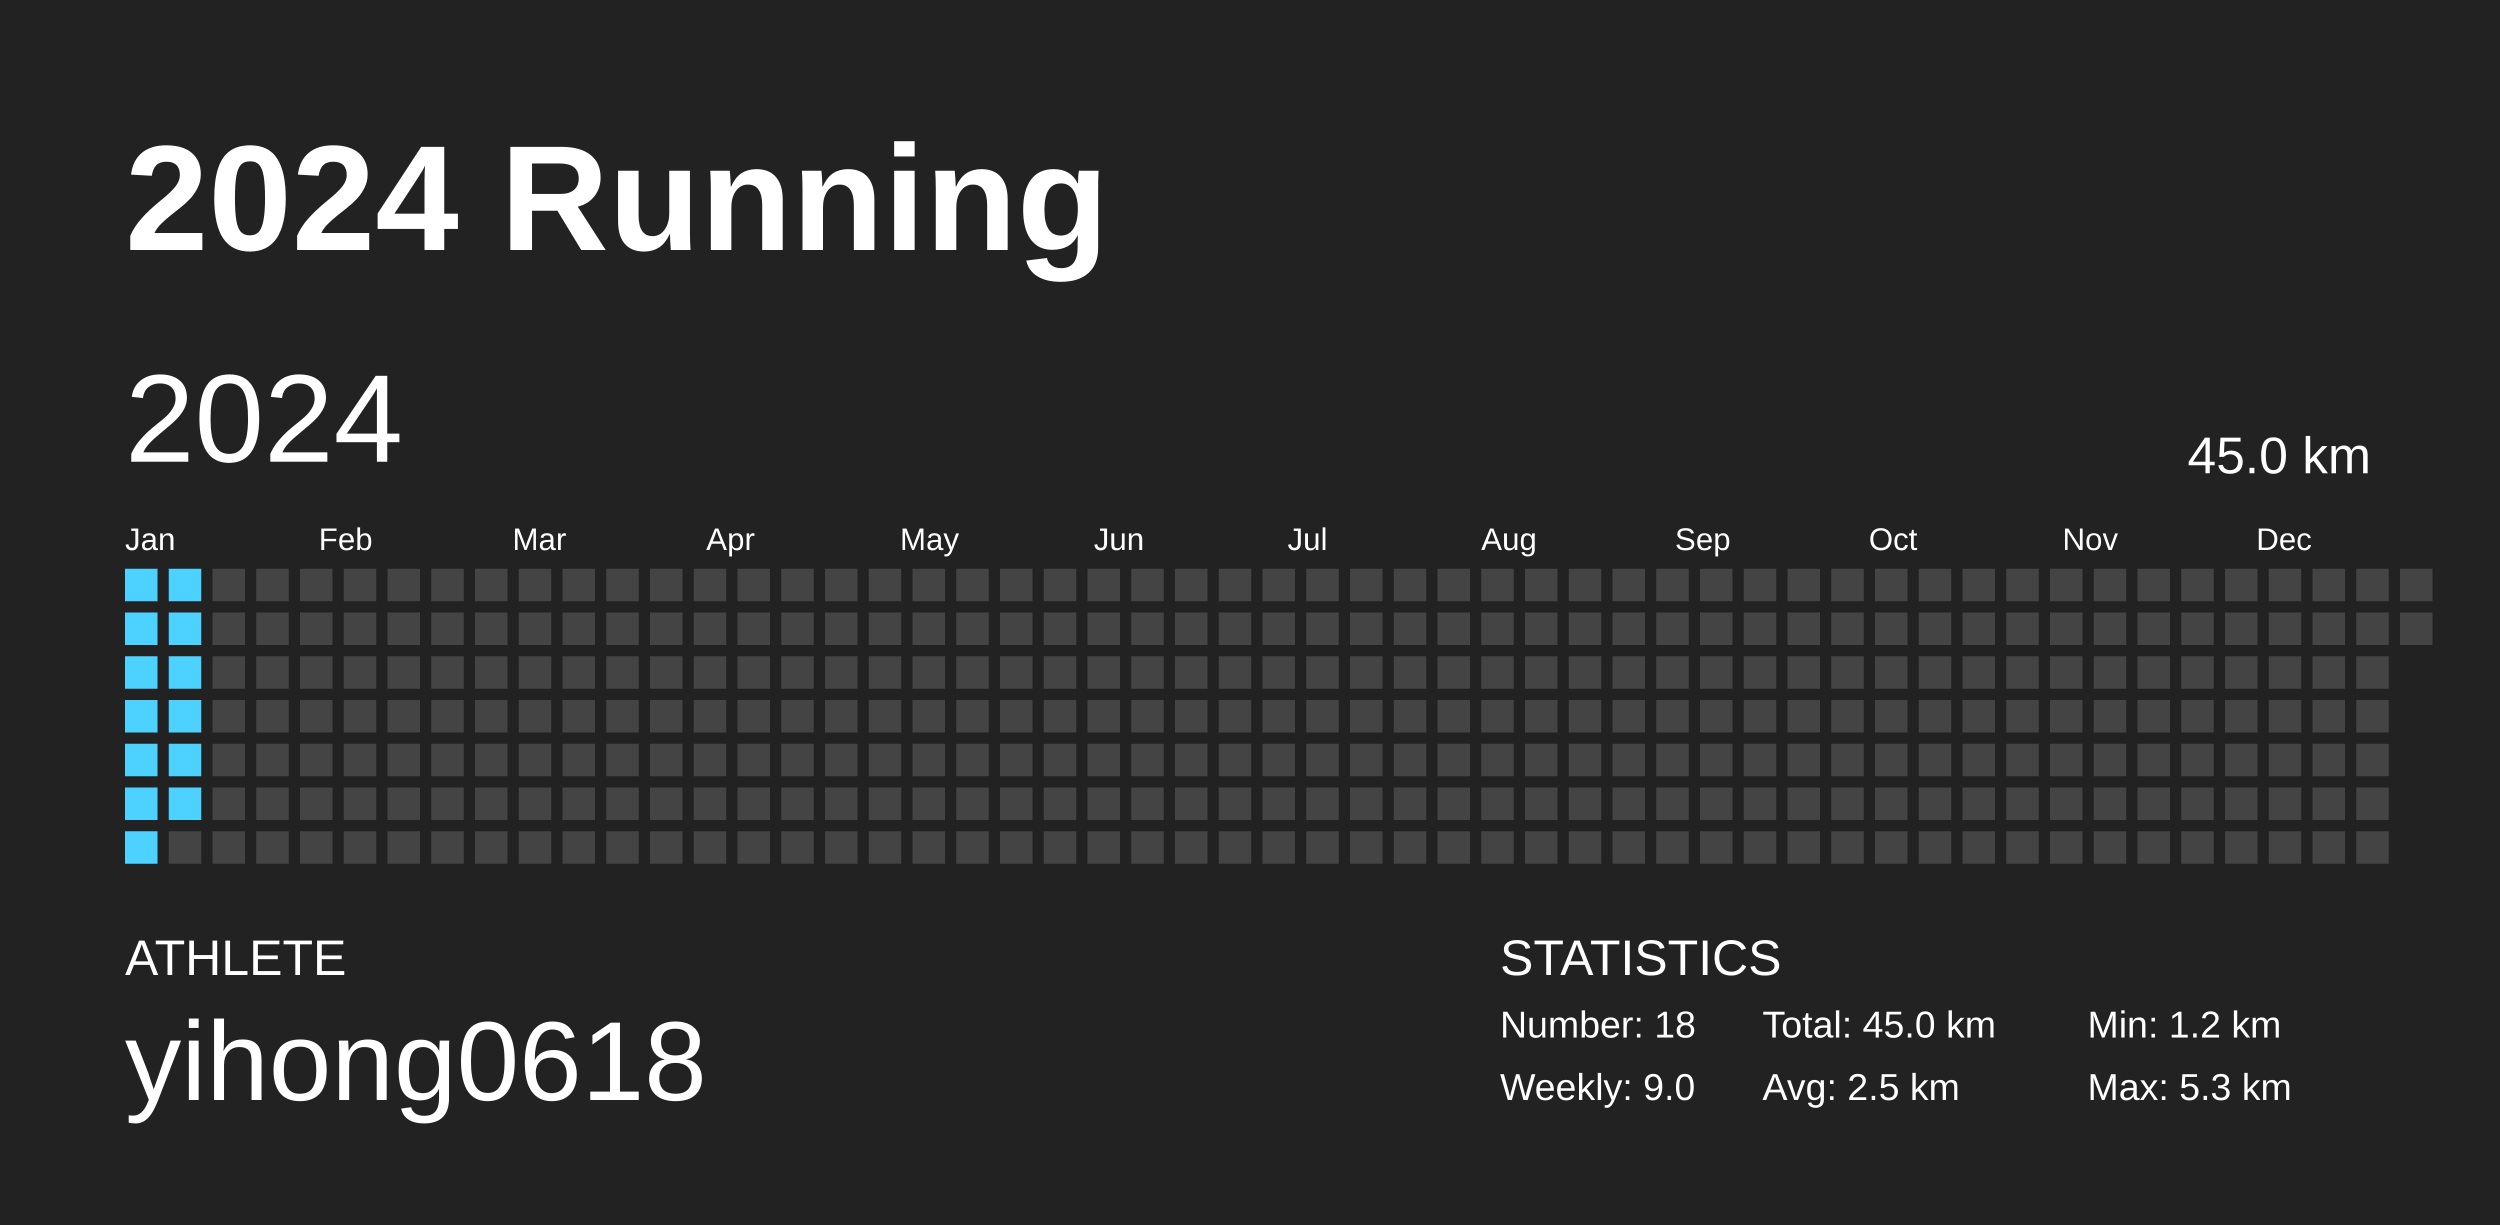
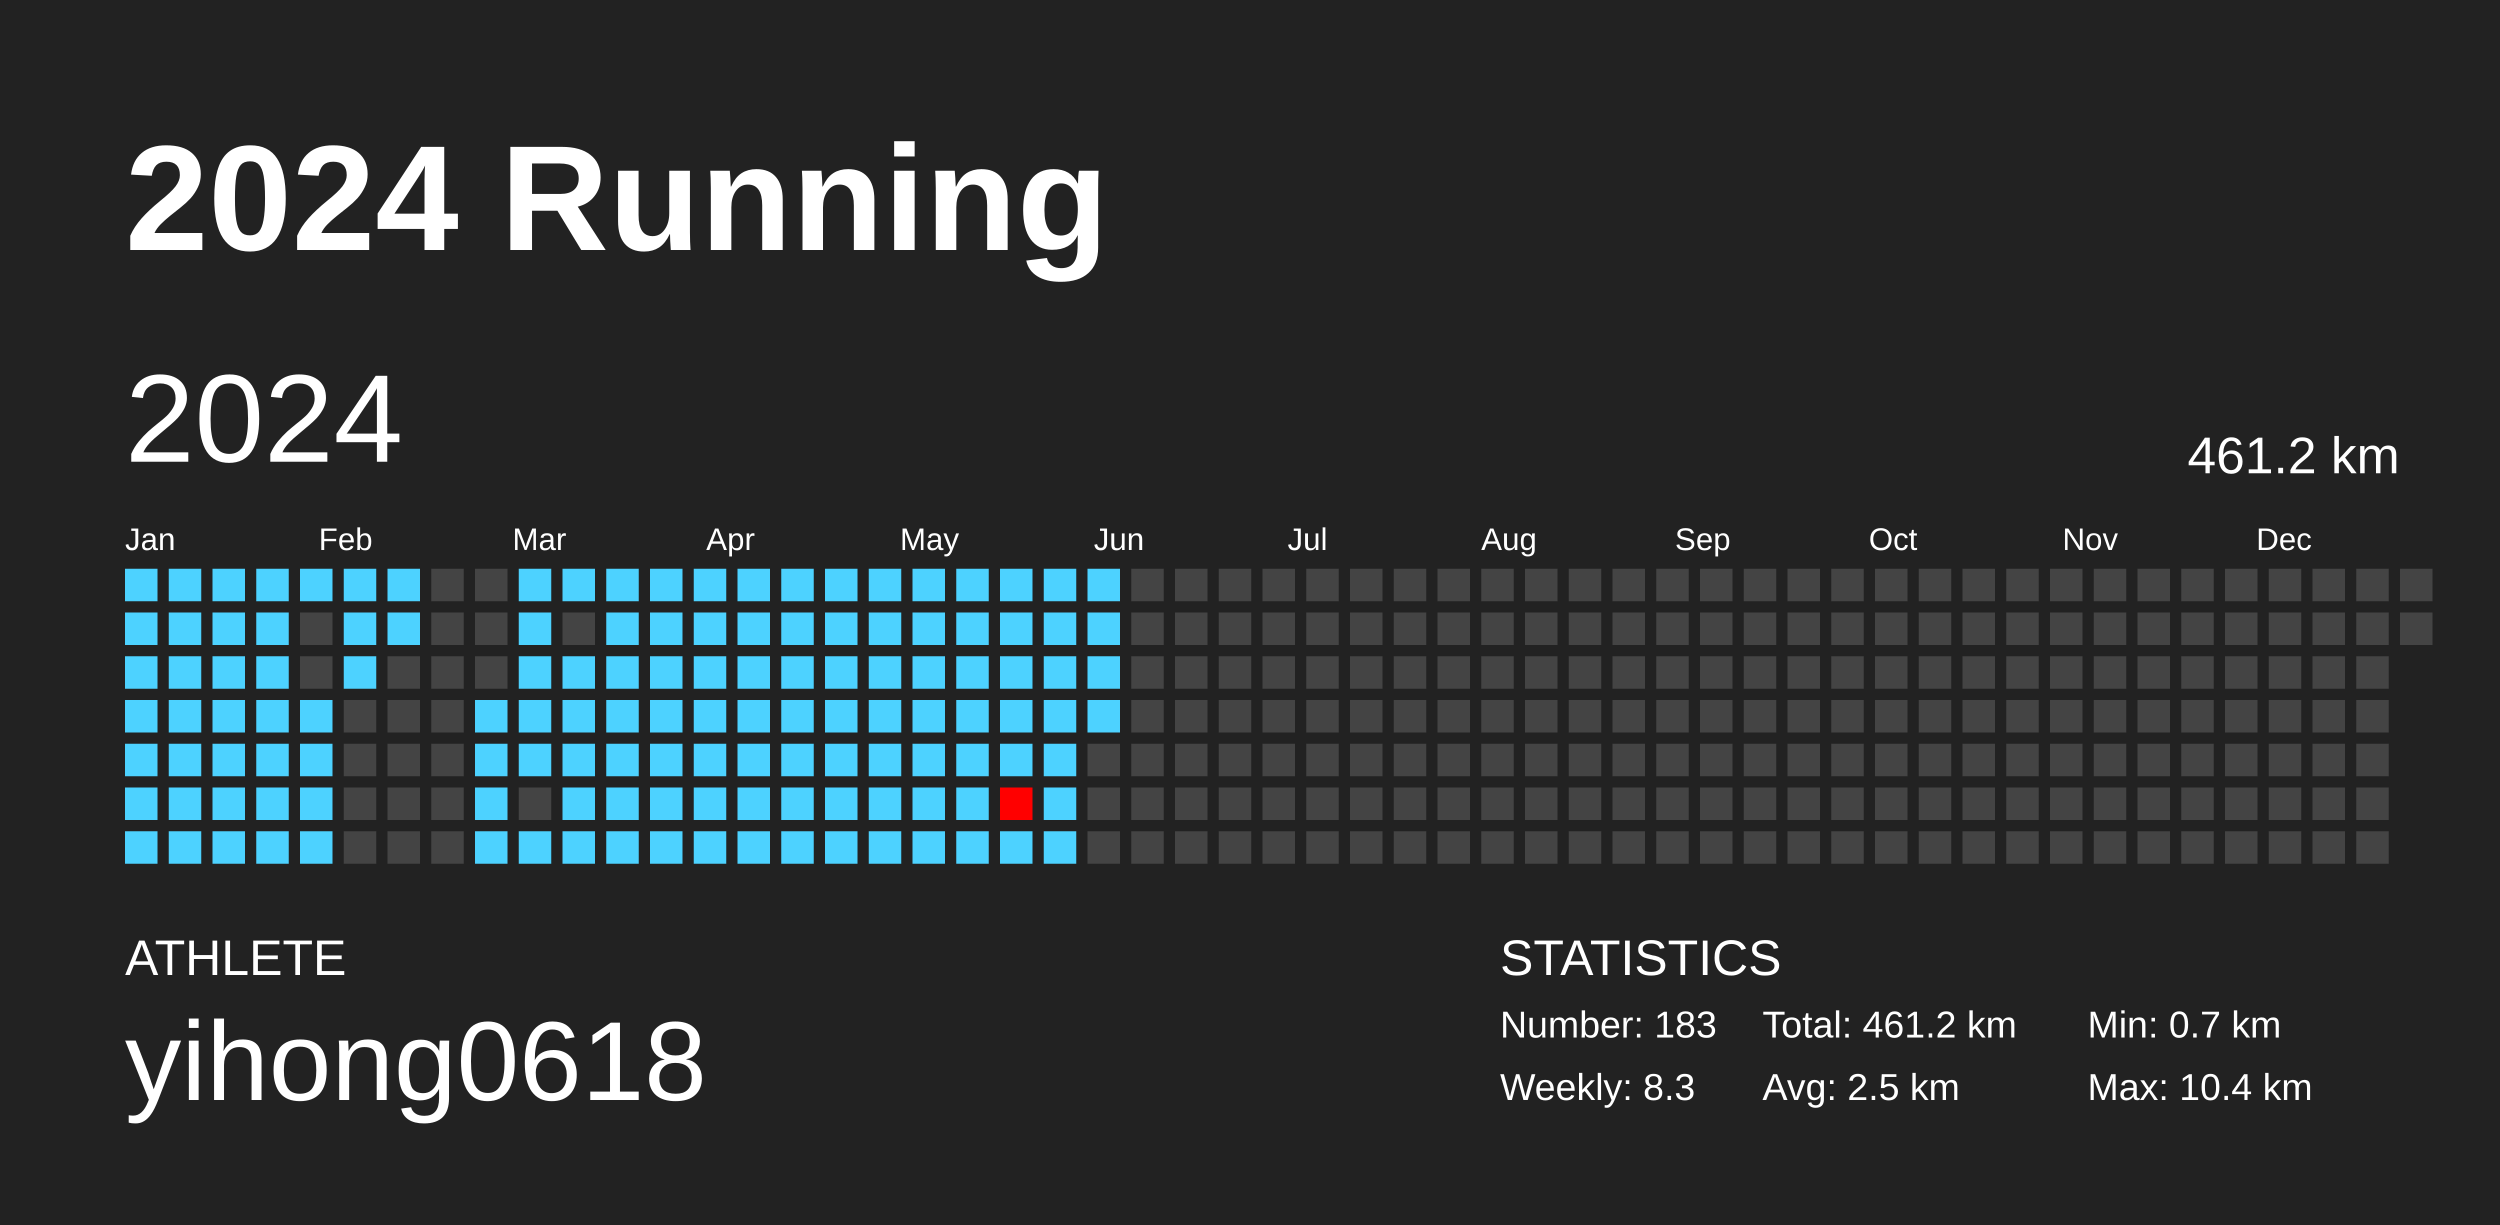
<svg xmlns="http://www.w3.org/2000/svg" baseProfile="full" height="98mm" version="1.1" viewBox="0,0,200,98" width="200mm">
  <defs />
  <rect fill="#222222" height="98" width="200" x="0" y="0" />
  <text fill="#FFFFFF" style="font-size:12px; font-family:Arial; font-weight:bold;" x="10" y="20">2024 Running</text>
  <text fill="#FFFFFF" style="font-size:4px; font-family:Arial" x="10" y="78">ATHLETE</text>
  <text fill="#FFFFFF" style="font-size:9px; font-family:Arial" x="10" y="88">yihong0618</text>
  <text fill="#FFFFFF" style="font-size:4px; font-family:Arial" x="120" y="78">STATISTICS</text>
-   <text fill="#FFFFFF" style="font-size:3px; font-family:Arial" x="120" y="83">Number: 18</text>
-   <text fill="#FFFFFF" style="font-size:3px; font-family:Arial" x="120" y="88">Weekly: 9.0</text>
-   <text fill="#FFFFFF" style="font-size:3px; font-family:Arial" x="141" y="83">Total: 45.0 km</text>
+   <text fill="#FFFFFF" style="font-size:3px; font-family:Arial" x="120" y="83">Number: 183</text>
+   <text fill="#FFFFFF" style="font-size:3px; font-family:Arial" x="120" y="88">Weekly: 8.3</text>
+   <text fill="#FFFFFF" style="font-size:3px; font-family:Arial" x="141" y="83">Total: 461.2 km</text>
  <text fill="#FFFFFF" style="font-size:3px; font-family:Arial" x="141" y="88">Avg: 2.5 km</text>
-   <text fill="#FFFFFF" style="font-size:3px; font-family:Arial" x="167" y="83">Min: 1.2 km</text>
-   <text fill="#FFFFFF" style="font-size:3px; font-family:Arial" x="167" y="88">Max: 5.3 km</text>
+   <text fill="#FFFFFF" style="font-size:3px; font-family:Arial" x="167" y="83">Min: 0.7 km</text>
+   <text fill="#FFFFFF" style="font-size:3px; font-family:Arial" x="167" y="88">Max: 10.4 km</text>
  <text dominant-baseline="hanging" fill="#FFFFFF" style="font-size:10.0px; font-family:Arial;" x="10" y="30">2024</text>
-   <text dominant-baseline="hanging" fill="#FFFFFF" style="font-size:4.125px; font-family:Arial;" x="175" y="35">45.0 km</text>
+   <text dominant-baseline="hanging" fill="#FFFFFF" style="font-size:4.125px; font-family:Arial;" x="175" y="35">461.2 km</text>
  <text fill="#FFFFFF" style="font-size:2.5px; font-family:Arial" x="10.0" y="44">Jan</text>
  <text fill="#FFFFFF" style="font-size:2.5px; font-family:Arial" x="25.5" y="44">Feb</text>
  <text fill="#FFFFFF" style="font-size:2.5px; font-family:Arial" x="41.0" y="44">Mar</text>
  <text fill="#FFFFFF" style="font-size:2.5px; font-family:Arial" x="56.5" y="44">Apr</text>
  <text fill="#FFFFFF" style="font-size:2.5px; font-family:Arial" x="72.0" y="44">May</text>
  <text fill="#FFFFFF" style="font-size:2.5px; font-family:Arial" x="87.5" y="44">Jun</text>
  <text fill="#FFFFFF" style="font-size:2.5px; font-family:Arial" x="103.0" y="44">Jul</text>
  <text fill="#FFFFFF" style="font-size:2.5px; font-family:Arial" x="118.5" y="44">Aug</text>
  <text fill="#FFFFFF" style="font-size:2.5px; font-family:Arial" x="134.0" y="44">Sep</text>
  <text fill="#FFFFFF" style="font-size:2.5px; font-family:Arial" x="149.5" y="44">Oct</text>
  <text fill="#FFFFFF" style="font-size:2.5px; font-family:Arial" x="165.0" y="44">Nov</text>
  <text fill="#FFFFFF" style="font-size:2.5px; font-family:Arial" x="180.5" y="44">Dec</text>
  <rect fill="#4dd2ff" height="2.6" width="2.6" x="10.0" y="45.5" />
  <rect fill="#4dd2ff" height="2.6" width="2.6" x="10.0" y="49.0" />
  <rect fill="#4dd2ff" height="2.6" width="2.6" x="10.0" y="52.5" />
  <rect fill="#4dd2ff" height="2.6" width="2.6" x="10.0" y="56.0" />
  <rect fill="#4dd2ff" height="2.6" width="2.6" x="10.0" y="59.5" />
  <rect fill="#4dd2ff" height="2.6" width="2.6" x="10.0" y="63.0" />
  <rect fill="#4dd2ff" height="2.6" width="2.6" x="10.0" y="66.5" />
  <rect fill="#4dd2ff" height="2.6" width="2.6" x="13.5" y="45.5" />
  <rect fill="#4dd2ff" height="2.6" width="2.6" x="13.5" y="49.0" />
  <rect fill="#4dd2ff" height="2.6" width="2.6" x="13.5" y="52.5" />
  <rect fill="#4dd2ff" height="2.6" width="2.6" x="13.5" y="56.0" />
  <rect fill="#4dd2ff" height="2.6" width="2.6" x="13.5" y="59.5" />
  <rect fill="#4dd2ff" height="2.6" width="2.6" x="13.5" y="63.0" />
-   <rect fill="#444444" height="2.6" width="2.6" x="13.5" y="66.5" />
-   <rect fill="#444444" height="2.6" width="2.6" x="17.0" y="45.5" />
-   <rect fill="#444444" height="2.6" width="2.6" x="17.0" y="49.0" />
-   <rect fill="#444444" height="2.6" width="2.6" x="17.0" y="52.5" />
-   <rect fill="#444444" height="2.6" width="2.6" x="17.0" y="56.0" />
-   <rect fill="#444444" height="2.6" width="2.6" x="17.0" y="59.5" />
-   <rect fill="#444444" height="2.6" width="2.6" x="17.0" y="63.0" />
-   <rect fill="#444444" height="2.6" width="2.6" x="17.0" y="66.5" />
-   <rect fill="#444444" height="2.6" width="2.6" x="20.5" y="45.5" />
-   <rect fill="#444444" height="2.6" width="2.6" x="20.5" y="49.0" />
-   <rect fill="#444444" height="2.6" width="2.6" x="20.5" y="52.5" />
-   <rect fill="#444444" height="2.6" width="2.6" x="20.5" y="56.0" />
-   <rect fill="#444444" height="2.6" width="2.6" x="20.5" y="59.5" />
-   <rect fill="#444444" height="2.6" width="2.6" x="20.5" y="63.0" />
-   <rect fill="#444444" height="2.6" width="2.6" x="20.5" y="66.5" />
-   <rect fill="#444444" height="2.6" width="2.6" x="24.0" y="45.5" />
+   <rect fill="#4dd2ff" height="2.6" width="2.6" x="13.5" y="66.5" />
+   <rect fill="#4dd2ff" height="2.6" width="2.6" x="17.0" y="45.5" />
+   <rect fill="#4dd2ff" height="2.6" width="2.6" x="17.0" y="49.0" />
+   <rect fill="#4dd2ff" height="2.6" width="2.6" x="17.0" y="52.5" />
+   <rect fill="#4dd2ff" height="2.6" width="2.6" x="17.0" y="56.0" />
+   <rect fill="#4dd2ff" height="2.6" width="2.6" x="17.0" y="59.5" />
+   <rect fill="#4dd2ff" height="2.6" width="2.6" x="17.0" y="63.0" />
+   <rect fill="#4dd2ff" height="2.6" width="2.6" x="17.0" y="66.5" />
+   <rect fill="#4dd2ff" height="2.6" width="2.6" x="20.5" y="45.5" />
+   <rect fill="#4dd2ff" height="2.6" width="2.6" x="20.5" y="49.0" />
+   <rect fill="#4dd2ff" height="2.6" width="2.6" x="20.5" y="52.5" />
+   <rect fill="#4dd2ff" height="2.6" width="2.6" x="20.5" y="56.0" />
+   <rect fill="#4dd2ff" height="2.6" width="2.6" x="20.5" y="59.5" />
+   <rect fill="#4dd2ff" height="2.6" width="2.6" x="20.5" y="63.0" />
+   <rect fill="#4dd2ff" height="2.6" width="2.6" x="20.5" y="66.5" />
+   <rect fill="#4dd2ff" height="2.6" width="2.6" x="24.0" y="45.5" />
  <rect fill="#444444" height="2.6" width="2.6" x="24.0" y="49.0" />
  <rect fill="#444444" height="2.6" width="2.6" x="24.0" y="52.5" />
-   <rect fill="#444444" height="2.6" width="2.6" x="24.0" y="56.0" />
-   <rect fill="#444444" height="2.6" width="2.6" x="24.0" y="59.5" />
-   <rect fill="#444444" height="2.6" width="2.6" x="24.0" y="63.0" />
-   <rect fill="#444444" height="2.6" width="2.6" x="24.0" y="66.5" />
-   <rect fill="#444444" height="2.6" width="2.6" x="27.5" y="45.5" />
-   <rect fill="#444444" height="2.6" width="2.6" x="27.5" y="49.0" />
-   <rect fill="#444444" height="2.6" width="2.6" x="27.5" y="52.5" />
+   <rect fill="#4dd2ff" height="2.6" width="2.6" x="24.0" y="56.0" />
+   <rect fill="#4dd2ff" height="2.6" width="2.6" x="24.0" y="59.5" />
+   <rect fill="#4dd2ff" height="2.6" width="2.6" x="24.0" y="63.0" />
+   <rect fill="#4dd2ff" height="2.6" width="2.6" x="24.0" y="66.5" />
+   <rect fill="#4dd2ff" height="2.6" width="2.6" x="27.5" y="45.5" />
+   <rect fill="#4dd2ff" height="2.6" width="2.6" x="27.5" y="49.0" />
+   <rect fill="#4dd2ff" height="2.6" width="2.6" x="27.5" y="52.5" />
  <rect fill="#444444" height="2.6" width="2.6" x="27.5" y="56.0" />
  <rect fill="#444444" height="2.6" width="2.6" x="27.5" y="59.5" />
  <rect fill="#444444" height="2.6" width="2.6" x="27.5" y="63.0" />
  <rect fill="#444444" height="2.6" width="2.6" x="27.5" y="66.5" />
-   <rect fill="#444444" height="2.6" width="2.6" x="31.0" y="45.5" />
-   <rect fill="#444444" height="2.6" width="2.6" x="31.0" y="49.0" />
+   <rect fill="#4dd2ff" height="2.6" width="2.6" x="31.0" y="45.5" />
+   <rect fill="#4dd2ff" height="2.6" width="2.6" x="31.0" y="49.0" />
  <rect fill="#444444" height="2.6" width="2.6" x="31.0" y="52.5" />
  <rect fill="#444444" height="2.6" width="2.6" x="31.0" y="56.0" />
  <rect fill="#444444" height="2.6" width="2.6" x="31.0" y="59.5" />
  <rect fill="#444444" height="2.6" width="2.6" x="31.0" y="63.0" />
  <rect fill="#444444" height="2.6" width="2.6" x="31.0" y="66.5" />
  <rect fill="#444444" height="2.6" width="2.6" x="34.5" y="45.5" />
  <rect fill="#444444" height="2.6" width="2.6" x="34.5" y="49.0" />
  <rect fill="#444444" height="2.6" width="2.6" x="34.5" y="52.5" />
  <rect fill="#444444" height="2.6" width="2.6" x="34.5" y="56.0" />
  <rect fill="#444444" height="2.6" width="2.6" x="34.5" y="59.5" />
  <rect fill="#444444" height="2.6" width="2.6" x="34.5" y="63.0" />
  <rect fill="#444444" height="2.6" width="2.6" x="34.5" y="66.5" />
  <rect fill="#444444" height="2.6" width="2.6" x="38.0" y="45.5" />
  <rect fill="#444444" height="2.6" width="2.6" x="38.0" y="49.0" />
  <rect fill="#444444" height="2.6" width="2.6" x="38.0" y="52.5" />
-   <rect fill="#444444" height="2.6" width="2.6" x="38.0" y="56.0" />
-   <rect fill="#444444" height="2.6" width="2.6" x="38.0" y="59.5" />
-   <rect fill="#444444" height="2.6" width="2.6" x="38.0" y="63.0" />
-   <rect fill="#444444" height="2.6" width="2.6" x="38.0" y="66.5" />
-   <rect fill="#444444" height="2.6" width="2.6" x="41.5" y="45.5" />
-   <rect fill="#444444" height="2.6" width="2.6" x="41.5" y="49.0" />
-   <rect fill="#444444" height="2.6" width="2.6" x="41.5" y="52.5" />
-   <rect fill="#444444" height="2.6" width="2.6" x="41.5" y="56.0" />
-   <rect fill="#444444" height="2.6" width="2.6" x="41.5" y="59.5" />
+   <rect fill="#4dd2ff" height="2.6" width="2.6" x="38.0" y="56.0" />
+   <rect fill="#4dd2ff" height="2.6" width="2.6" x="38.0" y="59.5" />
+   <rect fill="#4dd2ff" height="2.6" width="2.6" x="38.0" y="63.0" />
+   <rect fill="#4dd2ff" height="2.6" width="2.6" x="38.0" y="66.5" />
+   <rect fill="#4dd2ff" height="2.6" width="2.6" x="41.5" y="45.5" />
+   <rect fill="#4dd2ff" height="2.6" width="2.6" x="41.5" y="49.0" />
+   <rect fill="#4dd2ff" height="2.6" width="2.6" x="41.5" y="52.5" />
+   <rect fill="#4dd2ff" height="2.6" width="2.6" x="41.5" y="56.0" />
+   <rect fill="#4dd2ff" height="2.6" width="2.6" x="41.5" y="59.5" />
  <rect fill="#444444" height="2.6" width="2.6" x="41.5" y="63.0" />
-   <rect fill="#444444" height="2.6" width="2.6" x="41.5" y="66.5" />
-   <rect fill="#444444" height="2.6" width="2.6" x="45.0" y="45.5" />
+   <rect fill="#4dd2ff" height="2.6" width="2.6" x="41.5" y="66.5" />
+   <rect fill="#4dd2ff" height="2.6" width="2.6" x="45.0" y="45.5" />
  <rect fill="#444444" height="2.6" width="2.6" x="45.0" y="49.0" />
-   <rect fill="#444444" height="2.6" width="2.6" x="45.0" y="52.5" />
-   <rect fill="#444444" height="2.6" width="2.6" x="45.0" y="56.0" />
-   <rect fill="#444444" height="2.6" width="2.6" x="45.0" y="59.5" />
-   <rect fill="#444444" height="2.6" width="2.6" x="45.0" y="63.0" />
-   <rect fill="#444444" height="2.6" width="2.6" x="45.0" y="66.5" />
-   <rect fill="#444444" height="2.6" width="2.6" x="48.5" y="45.5" />
-   <rect fill="#444444" height="2.6" width="2.6" x="48.5" y="49.0" />
-   <rect fill="#444444" height="2.6" width="2.6" x="48.5" y="52.5" />
-   <rect fill="#444444" height="2.6" width="2.6" x="48.5" y="56.0" />
-   <rect fill="#444444" height="2.6" width="2.6" x="48.5" y="59.5" />
-   <rect fill="#444444" height="2.6" width="2.6" x="48.5" y="63.0" />
-   <rect fill="#444444" height="2.6" width="2.6" x="48.5" y="66.5" />
-   <rect fill="#444444" height="2.6" width="2.6" x="52.0" y="45.5" />
-   <rect fill="#444444" height="2.6" width="2.6" x="52.0" y="49.0" />
-   <rect fill="#444444" height="2.6" width="2.6" x="52.0" y="52.5" />
-   <rect fill="#444444" height="2.6" width="2.6" x="52.0" y="56.0" />
-   <rect fill="#444444" height="2.6" width="2.6" x="52.0" y="59.5" />
-   <rect fill="#444444" height="2.6" width="2.6" x="52.0" y="63.0" />
-   <rect fill="#444444" height="2.6" width="2.6" x="52.0" y="66.5" />
-   <rect fill="#444444" height="2.6" width="2.6" x="55.5" y="45.5" />
-   <rect fill="#444444" height="2.6" width="2.6" x="55.5" y="49.0" />
-   <rect fill="#444444" height="2.6" width="2.6" x="55.5" y="52.5" />
-   <rect fill="#444444" height="2.6" width="2.6" x="55.5" y="56.0" />
-   <rect fill="#444444" height="2.6" width="2.6" x="55.5" y="59.5" />
-   <rect fill="#444444" height="2.6" width="2.6" x="55.5" y="63.0" />
-   <rect fill="#444444" height="2.6" width="2.6" x="55.5" y="66.5" />
-   <rect fill="#444444" height="2.6" width="2.6" x="59.0" y="45.5" />
-   <rect fill="#444444" height="2.6" width="2.6" x="59.0" y="49.0" />
-   <rect fill="#444444" height="2.6" width="2.6" x="59.0" y="52.5" />
-   <rect fill="#444444" height="2.6" width="2.6" x="59.0" y="56.0" />
-   <rect fill="#444444" height="2.6" width="2.6" x="59.0" y="59.5" />
-   <rect fill="#444444" height="2.6" width="2.6" x="59.0" y="63.0" />
-   <rect fill="#444444" height="2.6" width="2.6" x="59.0" y="66.5" />
-   <rect fill="#444444" height="2.6" width="2.6" x="62.5" y="45.5" />
-   <rect fill="#444444" height="2.6" width="2.6" x="62.5" y="49.0" />
-   <rect fill="#444444" height="2.6" width="2.6" x="62.5" y="52.5" />
-   <rect fill="#444444" height="2.6" width="2.6" x="62.5" y="56.0" />
-   <rect fill="#444444" height="2.6" width="2.6" x="62.5" y="59.5" />
-   <rect fill="#444444" height="2.6" width="2.6" x="62.5" y="63.0" />
-   <rect fill="#444444" height="2.6" width="2.6" x="62.5" y="66.5" />
-   <rect fill="#444444" height="2.6" width="2.6" x="66.0" y="45.5" />
-   <rect fill="#444444" height="2.6" width="2.6" x="66.0" y="49.0" />
-   <rect fill="#444444" height="2.6" width="2.6" x="66.0" y="52.5" />
-   <rect fill="#444444" height="2.6" width="2.6" x="66.0" y="56.0" />
-   <rect fill="#444444" height="2.6" width="2.6" x="66.0" y="59.5" />
-   <rect fill="#444444" height="2.6" width="2.6" x="66.0" y="63.0" />
-   <rect fill="#444444" height="2.6" width="2.6" x="66.0" y="66.5" />
-   <rect fill="#444444" height="2.6" width="2.6" x="69.5" y="45.5" />
-   <rect fill="#444444" height="2.6" width="2.6" x="69.5" y="49.0" />
-   <rect fill="#444444" height="2.6" width="2.6" x="69.5" y="52.5" />
-   <rect fill="#444444" height="2.6" width="2.6" x="69.5" y="56.0" />
-   <rect fill="#444444" height="2.6" width="2.6" x="69.5" y="59.5" />
-   <rect fill="#444444" height="2.6" width="2.6" x="69.5" y="63.0" />
-   <rect fill="#444444" height="2.6" width="2.6" x="69.5" y="66.5" />
-   <rect fill="#444444" height="2.6" width="2.6" x="73.0" y="45.5" />
-   <rect fill="#444444" height="2.6" width="2.6" x="73.0" y="49.0" />
-   <rect fill="#444444" height="2.6" width="2.6" x="73.0" y="52.5" />
-   <rect fill="#444444" height="2.6" width="2.6" x="73.0" y="56.0" />
-   <rect fill="#444444" height="2.6" width="2.6" x="73.0" y="59.5" />
-   <rect fill="#444444" height="2.6" width="2.6" x="73.0" y="63.0" />
-   <rect fill="#444444" height="2.6" width="2.6" x="73.0" y="66.5" />
-   <rect fill="#444444" height="2.6" width="2.6" x="76.5" y="45.5" />
-   <rect fill="#444444" height="2.6" width="2.6" x="76.5" y="49.0" />
-   <rect fill="#444444" height="2.6" width="2.6" x="76.5" y="52.5" />
-   <rect fill="#444444" height="2.6" width="2.6" x="76.5" y="56.0" />
-   <rect fill="#444444" height="2.6" width="2.6" x="76.5" y="59.5" />
-   <rect fill="#444444" height="2.6" width="2.6" x="76.5" y="63.0" />
-   <rect fill="#444444" height="2.6" width="2.6" x="76.5" y="66.5" />
-   <rect fill="#444444" height="2.6" width="2.6" x="80.0" y="45.5" />
-   <rect fill="#444444" height="2.6" width="2.6" x="80.0" y="49.0" />
-   <rect fill="#444444" height="2.6" width="2.6" x="80.0" y="52.5" />
-   <rect fill="#444444" height="2.6" width="2.6" x="80.0" y="56.0" />
-   <rect fill="#444444" height="2.6" width="2.6" x="80.0" y="59.5" />
-   <rect fill="#444444" height="2.6" width="2.6" x="80.0" y="63.0" />
-   <rect fill="#444444" height="2.6" width="2.6" x="80.0" y="66.5" />
-   <rect fill="#444444" height="2.6" width="2.6" x="83.5" y="45.5" />
-   <rect fill="#444444" height="2.6" width="2.6" x="83.5" y="49.0" />
-   <rect fill="#444444" height="2.6" width="2.6" x="83.5" y="52.5" />
-   <rect fill="#444444" height="2.6" width="2.6" x="83.5" y="56.0" />
-   <rect fill="#444444" height="2.6" width="2.6" x="83.5" y="59.5" />
-   <rect fill="#444444" height="2.6" width="2.6" x="83.5" y="63.0" />
-   <rect fill="#444444" height="2.6" width="2.6" x="83.5" y="66.5" />
-   <rect fill="#444444" height="2.6" width="2.6" x="87.0" y="45.5" />
-   <rect fill="#444444" height="2.6" width="2.6" x="87.0" y="49.0" />
-   <rect fill="#444444" height="2.6" width="2.6" x="87.0" y="52.5" />
-   <rect fill="#444444" height="2.6" width="2.6" x="87.0" y="56.0" />
+   <rect fill="#4dd2ff" height="2.6" width="2.6" x="45.0" y="52.5" />
+   <rect fill="#4dd2ff" height="2.6" width="2.6" x="45.0" y="56.0" />
+   <rect fill="#4dd2ff" height="2.6" width="2.6" x="45.0" y="59.5" />
+   <rect fill="#4dd2ff" height="2.6" width="2.6" x="45.0" y="63.0" />
+   <rect fill="#4dd2ff" height="2.6" width="2.6" x="45.0" y="66.5" />
+   <rect fill="#4dd2ff" height="2.6" width="2.6" x="48.5" y="45.5" />
+   <rect fill="#4dd2ff" height="2.6" width="2.6" x="48.5" y="49.0" />
+   <rect fill="#4dd2ff" height="2.6" width="2.6" x="48.5" y="52.5" />
+   <rect fill="#4dd2ff" height="2.6" width="2.6" x="48.5" y="56.0" />
+   <rect fill="#4dd2ff" height="2.6" width="2.6" x="48.5" y="59.5" />
+   <rect fill="#4dd2ff" height="2.6" width="2.6" x="48.5" y="63.0" />
+   <rect fill="#4dd2ff" height="2.6" width="2.6" x="48.5" y="66.5" />
+   <rect fill="#4dd2ff" height="2.6" width="2.6" x="52.0" y="45.5" />
+   <rect fill="#4dd2ff" height="2.6" width="2.6" x="52.0" y="49.0" />
+   <rect fill="#4dd2ff" height="2.6" width="2.6" x="52.0" y="52.5" />
+   <rect fill="#4dd2ff" height="2.6" width="2.6" x="52.0" y="56.0" />
+   <rect fill="#4dd2ff" height="2.6" width="2.6" x="52.0" y="59.5" />
+   <rect fill="#4dd2ff" height="2.6" width="2.6" x="52.0" y="63.0" />
+   <rect fill="#4dd2ff" height="2.6" width="2.6" x="52.0" y="66.5" />
+   <rect fill="#4dd2ff" height="2.6" width="2.6" x="55.5" y="45.5" />
+   <rect fill="#4dd2ff" height="2.6" width="2.6" x="55.5" y="49.0" />
+   <rect fill="#4dd2ff" height="2.6" width="2.6" x="55.5" y="52.5" />
+   <rect fill="#4dd2ff" height="2.6" width="2.6" x="55.5" y="56.0" />
+   <rect fill="#4dd2ff" height="2.6" width="2.6" x="55.5" y="59.5" />
+   <rect fill="#4dd2ff" height="2.6" width="2.6" x="55.5" y="63.0" />
+   <rect fill="#4dd2ff" height="2.6" width="2.6" x="55.5" y="66.5" />
+   <rect fill="#4dd2ff" height="2.6" width="2.6" x="59.0" y="45.5" />
+   <rect fill="#4dd2ff" height="2.6" width="2.6" x="59.0" y="49.0" />
+   <rect fill="#4dd2ff" height="2.6" width="2.6" x="59.0" y="52.5" />
+   <rect fill="#4dd2ff" height="2.6" width="2.6" x="59.0" y="56.0" />
+   <rect fill="#4dd2ff" height="2.6" width="2.6" x="59.0" y="59.5" />
+   <rect fill="#4dd2ff" height="2.6" width="2.6" x="59.0" y="63.0" />
+   <rect fill="#4dd2ff" height="2.6" width="2.6" x="59.0" y="66.5" />
+   <rect fill="#4dd2ff" height="2.6" width="2.6" x="62.5" y="45.5" />
+   <rect fill="#4dd2ff" height="2.6" width="2.6" x="62.5" y="49.0" />
+   <rect fill="#4dd2ff" height="2.6" width="2.6" x="62.5" y="52.5" />
+   <rect fill="#4dd2ff" height="2.6" width="2.6" x="62.5" y="56.0" />
+   <rect fill="#4dd2ff" height="2.6" width="2.6" x="62.5" y="59.5" />
+   <rect fill="#4dd2ff" height="2.6" width="2.6" x="62.5" y="63.0" />
+   <rect fill="#4dd2ff" height="2.6" width="2.6" x="62.5" y="66.5" />
+   <rect fill="#4dd2ff" height="2.6" width="2.6" x="66.0" y="45.5" />
+   <rect fill="#4dd2ff" height="2.6" width="2.6" x="66.0" y="49.0" />
+   <rect fill="#4dd2ff" height="2.6" width="2.6" x="66.0" y="52.5" />
+   <rect fill="#4dd2ff" height="2.6" width="2.6" x="66.0" y="56.0" />
+   <rect fill="#4dd2ff" height="2.6" width="2.6" x="66.0" y="59.5" />
+   <rect fill="#4dd2ff" height="2.6" width="2.6" x="66.0" y="63.0" />
+   <rect fill="#4dd2ff" height="2.6" width="2.6" x="66.0" y="66.5" />
+   <rect fill="#4dd2ff" height="2.6" width="2.6" x="69.5" y="45.5" />
+   <rect fill="#4dd2ff" height="2.6" width="2.6" x="69.5" y="49.0" />
+   <rect fill="#4dd2ff" height="2.6" width="2.6" x="69.5" y="52.5" />
+   <rect fill="#4dd2ff" height="2.6" width="2.6" x="69.5" y="56.0" />
+   <rect fill="#4dd2ff" height="2.6" width="2.6" x="69.5" y="59.5" />
+   <rect fill="#4dd2ff" height="2.6" width="2.6" x="69.5" y="63.0" />
+   <rect fill="#4dd2ff" height="2.6" width="2.6" x="69.5" y="66.5" />
+   <rect fill="#4dd2ff" height="2.6" width="2.6" x="73.0" y="45.5" />
+   <rect fill="#4dd2ff" height="2.6" width="2.6" x="73.0" y="49.0" />
+   <rect fill="#4dd2ff" height="2.6" width="2.6" x="73.0" y="52.5" />
+   <rect fill="#4dd2ff" height="2.6" width="2.6" x="73.0" y="56.0" />
+   <rect fill="#4dd2ff" height="2.6" width="2.6" x="73.0" y="59.5" />
+   <rect fill="#4dd2ff" height="2.6" width="2.6" x="73.0" y="63.0" />
+   <rect fill="#4dd2ff" height="2.6" width="2.6" x="73.0" y="66.5" />
+   <rect fill="#4dd2ff" height="2.6" width="2.6" x="76.5" y="45.5" />
+   <rect fill="#4dd2ff" height="2.6" width="2.6" x="76.5" y="49.0" />
+   <rect fill="#4dd2ff" height="2.6" width="2.6" x="76.5" y="52.5" />
+   <rect fill="#4dd2ff" height="2.6" width="2.6" x="76.5" y="56.0" />
+   <rect fill="#4dd2ff" height="2.6" width="2.6" x="76.5" y="59.5" />
+   <rect fill="#4dd2ff" height="2.6" width="2.6" x="76.5" y="63.0" />
+   <rect fill="#4dd2ff" height="2.6" width="2.6" x="76.5" y="66.5" />
+   <rect fill="#4dd2ff" height="2.6" width="2.6" x="80.0" y="45.5" />
+   <rect fill="#4dd2ff" height="2.6" width="2.6" x="80.0" y="49.0" />
+   <rect fill="#4dd2ff" height="2.6" width="2.6" x="80.0" y="52.5" />
+   <rect fill="#4dd2ff" height="2.6" width="2.6" x="80.0" y="56.0" />
+   <rect fill="#4dd2ff" height="2.6" width="2.6" x="80.0" y="59.5" />
+   <rect fill="#ff0000" height="2.6" width="2.6" x="80.0" y="63.0" />
+   <rect fill="#4dd2ff" height="2.6" width="2.6" x="80.0" y="66.5" />
+   <rect fill="#4dd2ff" height="2.6" width="2.6" x="83.5" y="45.5" />
+   <rect fill="#4dd2ff" height="2.6" width="2.6" x="83.5" y="49.0" />
+   <rect fill="#4dd2ff" height="2.6" width="2.6" x="83.5" y="52.5" />
+   <rect fill="#4dd2ff" height="2.6" width="2.6" x="83.5" y="56.0" />
+   <rect fill="#4dd2ff" height="2.6" width="2.6" x="83.5" y="59.5" />
+   <rect fill="#4dd2ff" height="2.6" width="2.6" x="83.5" y="63.0" />
+   <rect fill="#4dd2ff" height="2.6" width="2.6" x="83.5" y="66.5" />
+   <rect fill="#4dd2ff" height="2.6" width="2.6" x="87.0" y="45.5" />
+   <rect fill="#4dd2ff" height="2.6" width="2.6" x="87.0" y="49.0" />
+   <rect fill="#4dd2ff" height="2.6" width="2.6" x="87.0" y="52.5" />
+   <rect fill="#4dd2ff" height="2.6" width="2.6" x="87.0" y="56.0" />
  <rect fill="#444444" height="2.6" width="2.6" x="87.0" y="59.5" />
  <rect fill="#444444" height="2.6" width="2.6" x="87.0" y="63.0" />
  <rect fill="#444444" height="2.6" width="2.6" x="87.0" y="66.5" />
  <rect fill="#444444" height="2.6" width="2.6" x="90.5" y="45.5" />
  <rect fill="#444444" height="2.6" width="2.6" x="90.5" y="49.0" />
  <rect fill="#444444" height="2.6" width="2.6" x="90.5" y="52.5" />
  <rect fill="#444444" height="2.6" width="2.6" x="90.5" y="56.0" />
  <rect fill="#444444" height="2.6" width="2.6" x="90.5" y="59.5" />
  <rect fill="#444444" height="2.6" width="2.6" x="90.5" y="63.0" />
  <rect fill="#444444" height="2.6" width="2.6" x="90.5" y="66.5" />
  <rect fill="#444444" height="2.6" width="2.6" x="94.0" y="45.5" />
  <rect fill="#444444" height="2.6" width="2.6" x="94.0" y="49.0" />
  <rect fill="#444444" height="2.6" width="2.6" x="94.0" y="52.5" />
  <rect fill="#444444" height="2.6" width="2.6" x="94.0" y="56.0" />
  <rect fill="#444444" height="2.6" width="2.6" x="94.0" y="59.5" />
  <rect fill="#444444" height="2.6" width="2.6" x="94.0" y="63.0" />
  <rect fill="#444444" height="2.6" width="2.6" x="94.0" y="66.5" />
  <rect fill="#444444" height="2.6" width="2.6" x="97.5" y="45.5" />
  <rect fill="#444444" height="2.6" width="2.6" x="97.5" y="49.0" />
  <rect fill="#444444" height="2.6" width="2.6" x="97.5" y="52.5" />
  <rect fill="#444444" height="2.6" width="2.6" x="97.5" y="56.0" />
  <rect fill="#444444" height="2.6" width="2.6" x="97.5" y="59.5" />
  <rect fill="#444444" height="2.6" width="2.6" x="97.5" y="63.0" />
  <rect fill="#444444" height="2.6" width="2.6" x="97.5" y="66.5" />
  <rect fill="#444444" height="2.6" width="2.6" x="101.0" y="45.5" />
  <rect fill="#444444" height="2.6" width="2.6" x="101.0" y="49.0" />
  <rect fill="#444444" height="2.6" width="2.6" x="101.0" y="52.5" />
  <rect fill="#444444" height="2.6" width="2.6" x="101.0" y="56.0" />
  <rect fill="#444444" height="2.6" width="2.6" x="101.0" y="59.5" />
  <rect fill="#444444" height="2.6" width="2.6" x="101.0" y="63.0" />
  <rect fill="#444444" height="2.6" width="2.6" x="101.0" y="66.5" />
  <rect fill="#444444" height="2.6" width="2.6" x="104.5" y="45.5" />
  <rect fill="#444444" height="2.6" width="2.6" x="104.5" y="49.0" />
  <rect fill="#444444" height="2.6" width="2.6" x="104.5" y="52.5" />
  <rect fill="#444444" height="2.6" width="2.6" x="104.5" y="56.0" />
  <rect fill="#444444" height="2.6" width="2.6" x="104.5" y="59.5" />
  <rect fill="#444444" height="2.6" width="2.6" x="104.5" y="63.0" />
  <rect fill="#444444" height="2.6" width="2.6" x="104.5" y="66.5" />
  <rect fill="#444444" height="2.6" width="2.6" x="108.0" y="45.5" />
  <rect fill="#444444" height="2.6" width="2.6" x="108.0" y="49.0" />
  <rect fill="#444444" height="2.6" width="2.6" x="108.0" y="52.5" />
  <rect fill="#444444" height="2.6" width="2.6" x="108.0" y="56.0" />
  <rect fill="#444444" height="2.6" width="2.6" x="108.0" y="59.5" />
  <rect fill="#444444" height="2.6" width="2.6" x="108.0" y="63.0" />
  <rect fill="#444444" height="2.6" width="2.6" x="108.0" y="66.5" />
  <rect fill="#444444" height="2.6" width="2.6" x="111.5" y="45.5" />
  <rect fill="#444444" height="2.6" width="2.6" x="111.5" y="49.0" />
  <rect fill="#444444" height="2.6" width="2.6" x="111.5" y="52.5" />
  <rect fill="#444444" height="2.6" width="2.6" x="111.5" y="56.0" />
  <rect fill="#444444" height="2.6" width="2.6" x="111.5" y="59.5" />
  <rect fill="#444444" height="2.6" width="2.6" x="111.5" y="63.0" />
  <rect fill="#444444" height="2.6" width="2.6" x="111.5" y="66.5" />
  <rect fill="#444444" height="2.6" width="2.6" x="115.0" y="45.5" />
  <rect fill="#444444" height="2.6" width="2.6" x="115.0" y="49.0" />
  <rect fill="#444444" height="2.6" width="2.6" x="115.0" y="52.5" />
  <rect fill="#444444" height="2.6" width="2.6" x="115.0" y="56.0" />
  <rect fill="#444444" height="2.6" width="2.6" x="115.0" y="59.5" />
  <rect fill="#444444" height="2.6" width="2.6" x="115.0" y="63.0" />
  <rect fill="#444444" height="2.6" width="2.6" x="115.0" y="66.5" />
  <rect fill="#444444" height="2.6" width="2.6" x="118.5" y="45.5" />
  <rect fill="#444444" height="2.6" width="2.6" x="118.5" y="49.0" />
  <rect fill="#444444" height="2.6" width="2.6" x="118.5" y="52.5" />
  <rect fill="#444444" height="2.6" width="2.6" x="118.5" y="56.0" />
  <rect fill="#444444" height="2.6" width="2.6" x="118.5" y="59.5" />
  <rect fill="#444444" height="2.6" width="2.6" x="118.5" y="63.0" />
  <rect fill="#444444" height="2.6" width="2.6" x="118.5" y="66.5" />
  <rect fill="#444444" height="2.6" width="2.6" x="122.0" y="45.5" />
  <rect fill="#444444" height="2.6" width="2.6" x="122.0" y="49.0" />
  <rect fill="#444444" height="2.6" width="2.6" x="122.0" y="52.5" />
  <rect fill="#444444" height="2.6" width="2.6" x="122.0" y="56.0" />
  <rect fill="#444444" height="2.6" width="2.6" x="122.0" y="59.5" />
  <rect fill="#444444" height="2.6" width="2.6" x="122.0" y="63.0" />
  <rect fill="#444444" height="2.6" width="2.6" x="122.0" y="66.5" />
  <rect fill="#444444" height="2.6" width="2.6" x="125.5" y="45.5" />
  <rect fill="#444444" height="2.6" width="2.6" x="125.5" y="49.0" />
  <rect fill="#444444" height="2.6" width="2.6" x="125.5" y="52.5" />
  <rect fill="#444444" height="2.6" width="2.6" x="125.5" y="56.0" />
  <rect fill="#444444" height="2.6" width="2.6" x="125.5" y="59.5" />
  <rect fill="#444444" height="2.6" width="2.6" x="125.5" y="63.0" />
  <rect fill="#444444" height="2.6" width="2.6" x="125.5" y="66.5" />
  <rect fill="#444444" height="2.6" width="2.6" x="129.0" y="45.5" />
  <rect fill="#444444" height="2.6" width="2.6" x="129.0" y="49.0" />
  <rect fill="#444444" height="2.6" width="2.6" x="129.0" y="52.5" />
  <rect fill="#444444" height="2.6" width="2.6" x="129.0" y="56.0" />
  <rect fill="#444444" height="2.6" width="2.6" x="129.0" y="59.5" />
  <rect fill="#444444" height="2.6" width="2.6" x="129.0" y="63.0" />
  <rect fill="#444444" height="2.6" width="2.6" x="129.0" y="66.5" />
  <rect fill="#444444" height="2.6" width="2.6" x="132.5" y="45.5" />
  <rect fill="#444444" height="2.6" width="2.6" x="132.5" y="49.0" />
  <rect fill="#444444" height="2.6" width="2.6" x="132.5" y="52.5" />
  <rect fill="#444444" height="2.6" width="2.6" x="132.5" y="56.0" />
  <rect fill="#444444" height="2.6" width="2.6" x="132.5" y="59.5" />
  <rect fill="#444444" height="2.6" width="2.6" x="132.5" y="63.0" />
  <rect fill="#444444" height="2.6" width="2.6" x="132.5" y="66.5" />
  <rect fill="#444444" height="2.6" width="2.6" x="136.0" y="45.5" />
  <rect fill="#444444" height="2.6" width="2.6" x="136.0" y="49.0" />
  <rect fill="#444444" height="2.6" width="2.6" x="136.0" y="52.5" />
  <rect fill="#444444" height="2.6" width="2.6" x="136.0" y="56.0" />
  <rect fill="#444444" height="2.6" width="2.6" x="136.0" y="59.5" />
  <rect fill="#444444" height="2.6" width="2.6" x="136.0" y="63.0" />
  <rect fill="#444444" height="2.6" width="2.6" x="136.0" y="66.5" />
  <rect fill="#444444" height="2.6" width="2.6" x="139.5" y="45.5" />
  <rect fill="#444444" height="2.6" width="2.6" x="139.5" y="49.0" />
  <rect fill="#444444" height="2.6" width="2.6" x="139.5" y="52.5" />
  <rect fill="#444444" height="2.6" width="2.6" x="139.5" y="56.0" />
  <rect fill="#444444" height="2.6" width="2.6" x="139.5" y="59.5" />
  <rect fill="#444444" height="2.6" width="2.6" x="139.5" y="63.0" />
  <rect fill="#444444" height="2.6" width="2.6" x="139.5" y="66.5" />
  <rect fill="#444444" height="2.6" width="2.6" x="143.0" y="45.5" />
  <rect fill="#444444" height="2.6" width="2.6" x="143.0" y="49.0" />
  <rect fill="#444444" height="2.6" width="2.6" x="143.0" y="52.5" />
  <rect fill="#444444" height="2.6" width="2.6" x="143.0" y="56.0" />
  <rect fill="#444444" height="2.6" width="2.6" x="143.0" y="59.5" />
  <rect fill="#444444" height="2.6" width="2.6" x="143.0" y="63.0" />
  <rect fill="#444444" height="2.6" width="2.6" x="143.0" y="66.5" />
  <rect fill="#444444" height="2.6" width="2.6" x="146.5" y="45.5" />
  <rect fill="#444444" height="2.6" width="2.6" x="146.5" y="49.0" />
  <rect fill="#444444" height="2.6" width="2.6" x="146.5" y="52.5" />
  <rect fill="#444444" height="2.6" width="2.6" x="146.5" y="56.0" />
  <rect fill="#444444" height="2.6" width="2.6" x="146.5" y="59.5" />
  <rect fill="#444444" height="2.6" width="2.6" x="146.5" y="63.0" />
  <rect fill="#444444" height="2.6" width="2.6" x="146.5" y="66.5" />
  <rect fill="#444444" height="2.6" width="2.6" x="150.0" y="45.5" />
  <rect fill="#444444" height="2.6" width="2.6" x="150.0" y="49.0" />
  <rect fill="#444444" height="2.6" width="2.6" x="150.0" y="52.5" />
  <rect fill="#444444" height="2.6" width="2.6" x="150.0" y="56.0" />
  <rect fill="#444444" height="2.6" width="2.6" x="150.0" y="59.5" />
  <rect fill="#444444" height="2.6" width="2.6" x="150.0" y="63.0" />
  <rect fill="#444444" height="2.6" width="2.6" x="150.0" y="66.5" />
  <rect fill="#444444" height="2.6" width="2.6" x="153.5" y="45.5" />
  <rect fill="#444444" height="2.6" width="2.6" x="153.5" y="49.0" />
  <rect fill="#444444" height="2.6" width="2.6" x="153.5" y="52.5" />
  <rect fill="#444444" height="2.6" width="2.6" x="153.5" y="56.0" />
  <rect fill="#444444" height="2.6" width="2.6" x="153.5" y="59.5" />
  <rect fill="#444444" height="2.6" width="2.6" x="153.5" y="63.0" />
  <rect fill="#444444" height="2.6" width="2.6" x="153.5" y="66.5" />
  <rect fill="#444444" height="2.6" width="2.6" x="157.0" y="45.5" />
  <rect fill="#444444" height="2.6" width="2.6" x="157.0" y="49.0" />
  <rect fill="#444444" height="2.6" width="2.6" x="157.0" y="52.5" />
  <rect fill="#444444" height="2.6" width="2.6" x="157.0" y="56.0" />
  <rect fill="#444444" height="2.6" width="2.6" x="157.0" y="59.5" />
  <rect fill="#444444" height="2.6" width="2.6" x="157.0" y="63.0" />
  <rect fill="#444444" height="2.6" width="2.6" x="157.0" y="66.5" />
  <rect fill="#444444" height="2.6" width="2.6" x="160.5" y="45.5" />
  <rect fill="#444444" height="2.6" width="2.6" x="160.5" y="49.0" />
  <rect fill="#444444" height="2.6" width="2.6" x="160.5" y="52.5" />
  <rect fill="#444444" height="2.6" width="2.6" x="160.5" y="56.0" />
  <rect fill="#444444" height="2.6" width="2.6" x="160.5" y="59.5" />
  <rect fill="#444444" height="2.6" width="2.6" x="160.5" y="63.0" />
  <rect fill="#444444" height="2.6" width="2.6" x="160.5" y="66.5" />
  <rect fill="#444444" height="2.6" width="2.6" x="164.0" y="45.5" />
  <rect fill="#444444" height="2.6" width="2.6" x="164.0" y="49.0" />
  <rect fill="#444444" height="2.6" width="2.6" x="164.0" y="52.5" />
  <rect fill="#444444" height="2.6" width="2.6" x="164.0" y="56.0" />
  <rect fill="#444444" height="2.6" width="2.6" x="164.0" y="59.5" />
  <rect fill="#444444" height="2.6" width="2.6" x="164.0" y="63.0" />
  <rect fill="#444444" height="2.6" width="2.6" x="164.0" y="66.5" />
  <rect fill="#444444" height="2.6" width="2.6" x="167.5" y="45.5" />
  <rect fill="#444444" height="2.6" width="2.6" x="167.5" y="49.0" />
  <rect fill="#444444" height="2.6" width="2.6" x="167.5" y="52.5" />
  <rect fill="#444444" height="2.6" width="2.6" x="167.5" y="56.0" />
  <rect fill="#444444" height="2.6" width="2.6" x="167.5" y="59.5" />
  <rect fill="#444444" height="2.6" width="2.6" x="167.5" y="63.0" />
  <rect fill="#444444" height="2.6" width="2.6" x="167.5" y="66.5" />
  <rect fill="#444444" height="2.6" width="2.6" x="171.0" y="45.5" />
  <rect fill="#444444" height="2.6" width="2.6" x="171.0" y="49.0" />
  <rect fill="#444444" height="2.6" width="2.6" x="171.0" y="52.5" />
  <rect fill="#444444" height="2.6" width="2.6" x="171.0" y="56.0" />
  <rect fill="#444444" height="2.6" width="2.6" x="171.0" y="59.5" />
  <rect fill="#444444" height="2.6" width="2.6" x="171.0" y="63.0" />
  <rect fill="#444444" height="2.6" width="2.6" x="171.0" y="66.5" />
  <rect fill="#444444" height="2.6" width="2.6" x="174.5" y="45.5" />
  <rect fill="#444444" height="2.6" width="2.6" x="174.5" y="49.0" />
  <rect fill="#444444" height="2.6" width="2.6" x="174.5" y="52.5" />
  <rect fill="#444444" height="2.6" width="2.6" x="174.5" y="56.0" />
  <rect fill="#444444" height="2.6" width="2.6" x="174.5" y="59.5" />
  <rect fill="#444444" height="2.6" width="2.6" x="174.5" y="63.0" />
  <rect fill="#444444" height="2.6" width="2.6" x="174.5" y="66.5" />
  <rect fill="#444444" height="2.6" width="2.6" x="178.0" y="45.5" />
  <rect fill="#444444" height="2.6" width="2.6" x="178.0" y="49.0" />
  <rect fill="#444444" height="2.6" width="2.6" x="178.0" y="52.5" />
  <rect fill="#444444" height="2.6" width="2.6" x="178.0" y="56.0" />
  <rect fill="#444444" height="2.6" width="2.6" x="178.0" y="59.5" />
  <rect fill="#444444" height="2.6" width="2.6" x="178.0" y="63.0" />
  <rect fill="#444444" height="2.6" width="2.6" x="178.0" y="66.5" />
  <rect fill="#444444" height="2.6" width="2.6" x="181.5" y="45.5" />
  <rect fill="#444444" height="2.6" width="2.6" x="181.5" y="49.0" />
  <rect fill="#444444" height="2.6" width="2.6" x="181.5" y="52.5" />
  <rect fill="#444444" height="2.6" width="2.6" x="181.5" y="56.0" />
  <rect fill="#444444" height="2.6" width="2.6" x="181.5" y="59.5" />
  <rect fill="#444444" height="2.6" width="2.6" x="181.5" y="63.0" />
  <rect fill="#444444" height="2.6" width="2.6" x="181.5" y="66.5" />
  <rect fill="#444444" height="2.6" width="2.6" x="185.0" y="45.5" />
  <rect fill="#444444" height="2.6" width="2.6" x="185.0" y="49.0" />
  <rect fill="#444444" height="2.6" width="2.6" x="185.0" y="52.5" />
  <rect fill="#444444" height="2.6" width="2.6" x="185.0" y="56.0" />
  <rect fill="#444444" height="2.6" width="2.6" x="185.0" y="59.5" />
  <rect fill="#444444" height="2.6" width="2.6" x="185.0" y="63.0" />
  <rect fill="#444444" height="2.6" width="2.6" x="185.0" y="66.5" />
  <rect fill="#444444" height="2.6" width="2.6" x="188.5" y="45.5" />
  <rect fill="#444444" height="2.6" width="2.6" x="188.5" y="49.0" />
  <rect fill="#444444" height="2.6" width="2.6" x="188.5" y="52.5" />
  <rect fill="#444444" height="2.6" width="2.6" x="188.5" y="56.0" />
  <rect fill="#444444" height="2.6" width="2.6" x="188.5" y="59.5" />
  <rect fill="#444444" height="2.6" width="2.6" x="188.5" y="63.0" />
  <rect fill="#444444" height="2.6" width="2.6" x="188.5" y="66.5" />
  <rect fill="#444444" height="2.6" width="2.6" x="192.0" y="45.5" />
  <rect fill="#444444" height="2.6" width="2.6" x="192.0" y="49.0" />
</svg>
